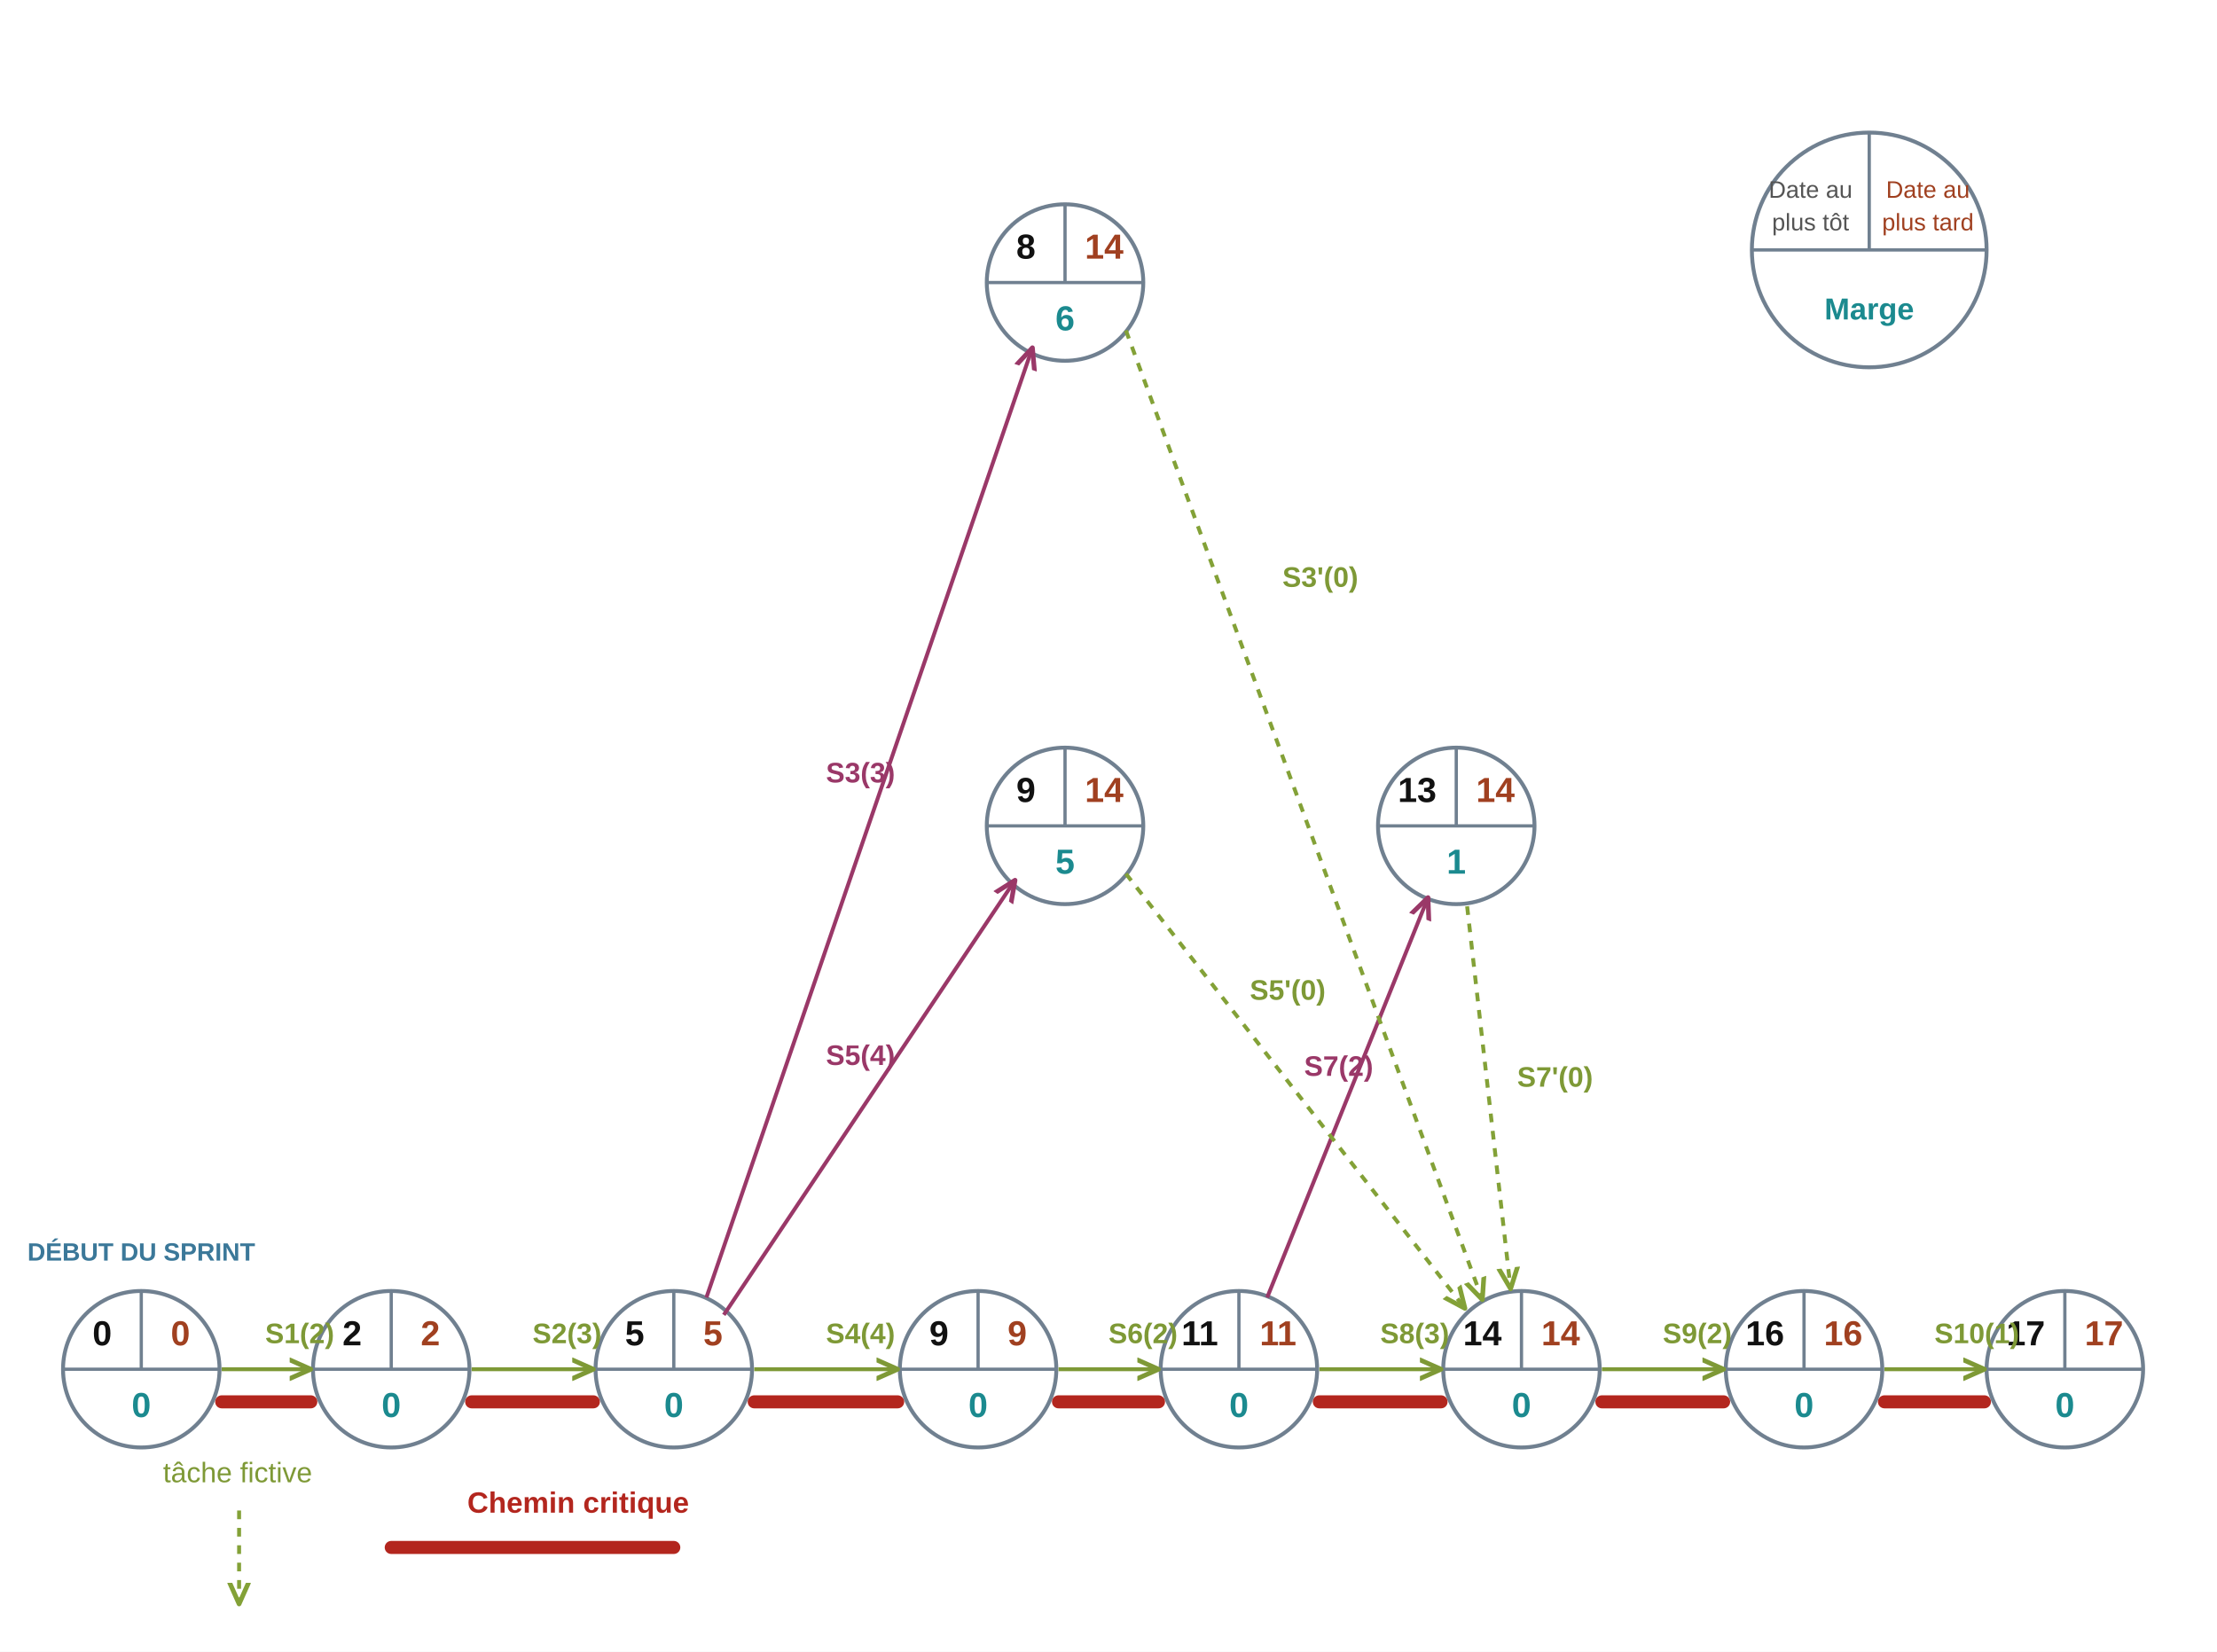
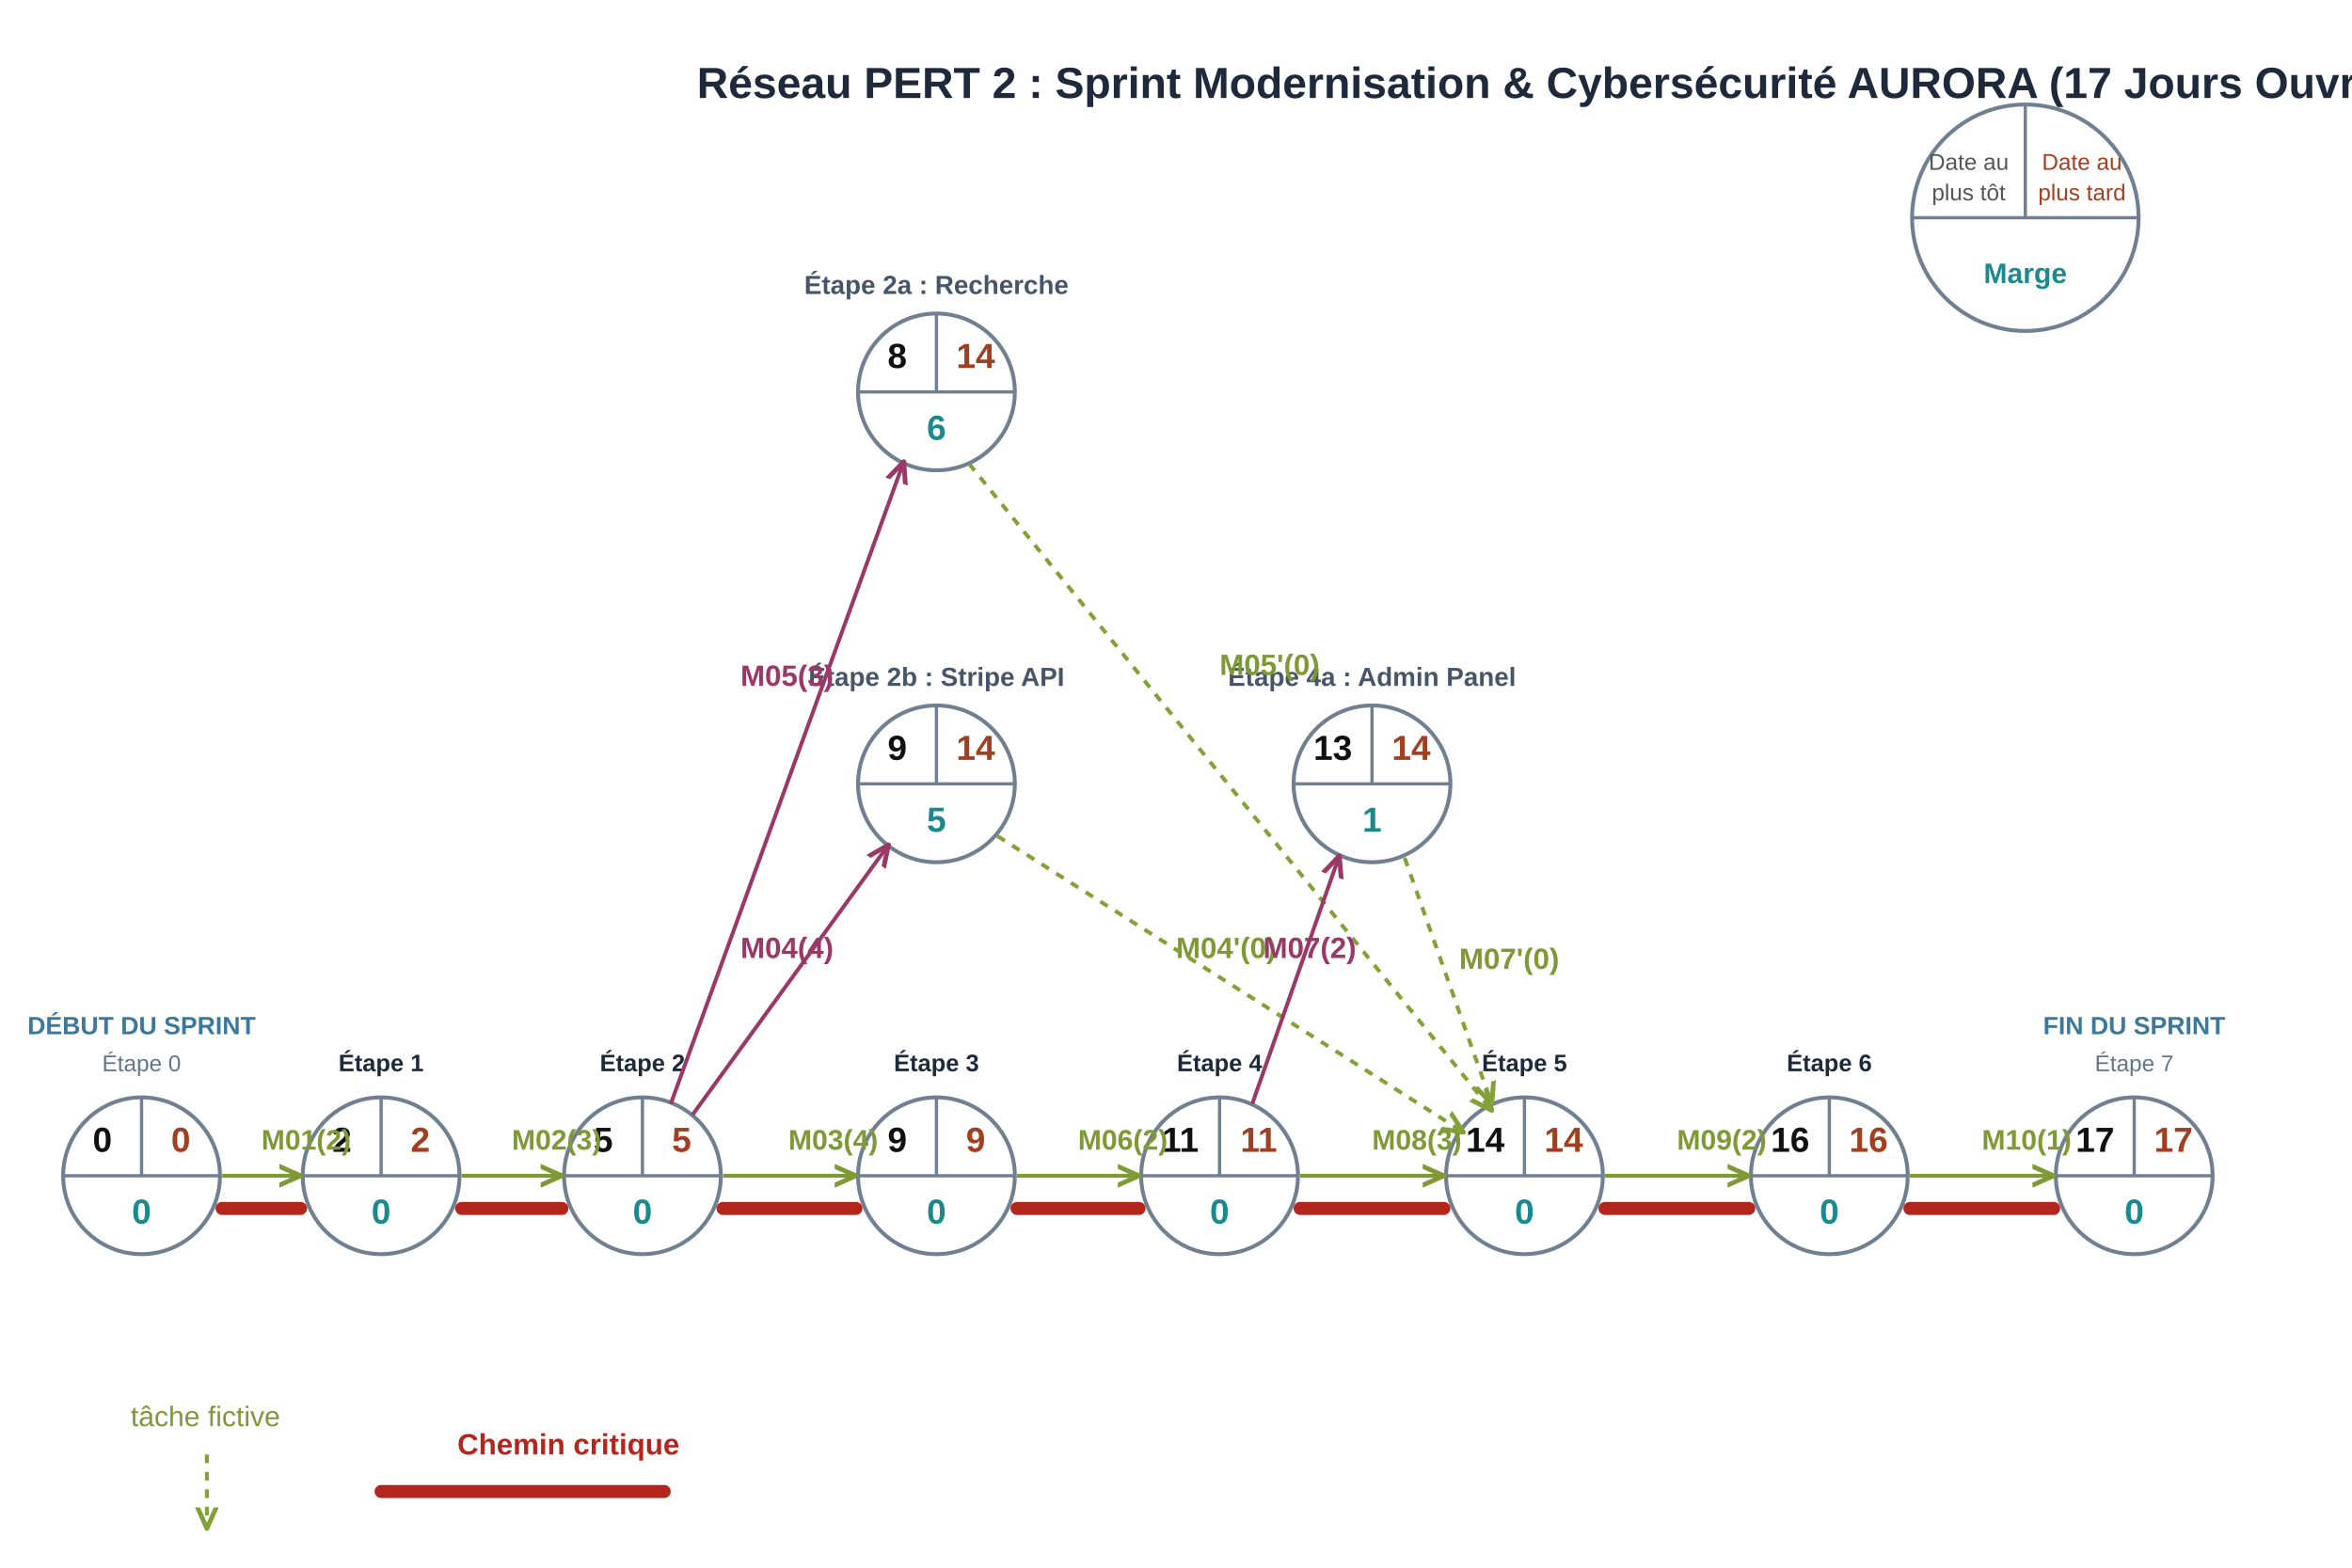
- <svg xmlns="http://www.w3.org/2000/svg" viewBox="0 0 1020 760" width="100%" height="100%">
+ <svg xmlns="http://www.w3.org/2000/svg" viewBox="0 0 1080 720" width="100%" height="100%">
  <defs>
    <marker id="arrow-purple-2" viewBox="0 0 10 10" refX="9" refY="5" markerWidth="6" markerHeight="6" orient="auto-start-reverse">
      <path d="M 0 1 L 9 5 L 0 9" fill="none" stroke="#9a3868" stroke-width="2" stroke-linecap="round" stroke-linejoin="round" />
    </marker>
    <marker id="arrow-green-2" viewBox="0 0 10 10" refX="9" refY="5" markerWidth="6" markerHeight="6" orient="auto-start-reverse">
      <path d="M 0 1 L 9 5 L 0 9" fill="none" stroke="#7e9936" stroke-width="2" stroke-linecap="round" stroke-linejoin="round" />
    </marker>
-     <marker id="arrow-amber-2" viewBox="0 0 10 10" refX="9" refY="5" markerWidth="6" markerHeight="6" orient="auto-start-reverse">
-       <path d="M 0 1 L 9 5 L 0 9" fill="none" stroke="#c28b26" stroke-width="2" stroke-linecap="round" stroke-linejoin="round" />
-     </marker>
    <marker id="arrow-fictive-2" viewBox="0 0 10 10" refX="9" refY="5" markerWidth="6" markerHeight="6" orient="auto-start-reverse">
      <path d="M 0 1 L 9 5 L 0 9" fill="none" stroke="#83a137" stroke-width="2" stroke-linecap="round" stroke-linejoin="round" />
    </marker>
-     <marker id="arrow-crit-2" viewBox="0 0 10 10" refX="9" refY="5" markerWidth="6" markerHeight="6" orient="auto-start-reverse">
-       <path d="M 0 1 L 9 5 L 0 9" fill="none" stroke="#b3261e" stroke-width="2.2" stroke-linecap="round" stroke-linejoin="round" />
-     </marker>
  </defs>
  <rect width="100%" height="100%" fill="#ffffff" />
-   <g id="legend-circle-2" transform="translate(860, 115)">
-     <circle cx="0" cy="0" r="54" fill="#ffffff" stroke="#708090" stroke-width="1.8" />
-     <line x1="-54" y1="0" x2="54" y2="0" stroke="#708090" stroke-width="1.5" />
-     <line x1="0" y1="-54" x2="0" y2="0" stroke="#708090" stroke-width="1.5" />
-     <text x="-27" y="-24" font-family="Arial, sans-serif" font-size="11" fill="#555555" text-anchor="middle">Date au</text>
-     <text x="-27" y="-9" font-family="Arial, sans-serif" font-size="11" fill="#555555" text-anchor="middle">plus tôt</text>
-     <text x="27" y="-24" font-family="Arial, sans-serif" font-size="11" fill="#a04020" text-anchor="middle">Date au</text>
-     <text x="27" y="-9" font-family="Arial, sans-serif" font-size="11" fill="#a04020" text-anchor="middle">plus tard</text>
-     <text x="0" y="32" font-family="Arial, sans-serif" font-size="14" font-weight="600" fill="#1b8a8f" text-anchor="middle">Marge</text>
+   <text x="320" y="45" font-family="Arial, Helvetica, sans-serif" font-size="20" font-weight="bold" fill="#1e293b">
+     Réseau PERT 2 : Sprint Modernisation &amp; Cybersécurité AURORA (17 Jours Ouvrés)
+   </text>
+   <g id="legend-circle-2" transform="translate(930, 100)">
+     <circle cx="0" cy="0" r="52" fill="#ffffff" stroke="#708090" stroke-width="1.8" />
+     <line x1="-52" y1="0" x2="52" y2="0" stroke="#708090" stroke-width="1.5" />
+     <line x1="0" y1="-52" x2="0" y2="0" stroke="#708090" stroke-width="1.5" />
+     <text x="-26" y="-22" font-family="Arial, sans-serif" font-size="10.5" fill="#555555" text-anchor="middle">Date au</text>
+     <text x="-26" y="-8" font-family="Arial, sans-serif" font-size="10.5" fill="#555555" text-anchor="middle">plus tôt</text>
+     <text x="26" y="-22" font-family="Arial, sans-serif" font-size="10.5" fill="#a04020" text-anchor="middle">Date au</text>
+     <text x="26" y="-8" font-family="Arial, sans-serif" font-size="10.5" fill="#a04020" text-anchor="middle">plus tard</text>
+     <text x="0" y="30" font-family="Arial, sans-serif" font-size="13" font-weight="600" fill="#1b8a8f" text-anchor="middle">Marge</text>
  </g>
  <g id="legend-fictive-2">
-     <text x="75" y="682" font-family="Arial, sans-serif" font-size="13" font-weight="500" fill="#7e9936">tâche fictive</text>
-     <line x1="110" y1="695" x2="110" y2="738" stroke="#83a137" stroke-width="1.8" stroke-dasharray="4,4" marker-end="url(#arrow-fictive-2)" />
+     <text x="60" y="655" font-family="Arial, sans-serif" font-size="13" font-weight="500" fill="#7e9936">tâche fictive</text>
+     <line x1="95" y1="668" x2="95" y2="702" stroke="#83a137" stroke-width="1.8" stroke-dasharray="4,4" marker-end="url(#arrow-fictive-2)" />
  </g>
  <g id="legend-critical-2">
-     <text x="215" y="696" font-family="Arial, sans-serif" font-size="13.5" font-weight="bold" fill="#b3261e">Chemin critique</text>
-     <line x1="180" y1="712" x2="310" y2="712" stroke="#b3261e" stroke-width="6" stroke-linecap="round" />
-   </g>
-   <g id="node-start-2">
-     <text x="65" y="580" font-family="Arial, sans-serif" font-size="11.5" font-weight="bold" fill="#3b7899" text-anchor="middle">DÉBUT DU SPRINT</text>
-     <circle cx="65" cy="630" r="36" fill="#ffffff" stroke="#708090" stroke-width="1.8" />
-     <line x1="29" y1="630" x2="101" y2="630" stroke="#708090" stroke-width="1.5" />
-     <line x1="65" y1="594" x2="65" y2="630" stroke="#708090" stroke-width="1.5" />
-     <text x="47" y="619" font-family="Arial, sans-serif" font-size="16" font-weight="bold" fill="#111111" text-anchor="middle">0</text>
-     <text x="83" y="619" font-family="Arial, sans-serif" font-size="16" font-weight="bold" fill="#a04020" text-anchor="middle">0</text>
-     <text x="65" y="652" font-family="Arial, sans-serif" font-size="16" font-weight="bold" fill="#1b8a8f" text-anchor="middle">0</text>
+     <text x="210" y="668" font-family="Arial, sans-serif" font-size="13.5" font-weight="bold" fill="#b3261e">Chemin critique</text>
+     <line x1="175" y1="685" x2="305" y2="685" stroke="#b3261e" stroke-width="6" stroke-linecap="round" />
  </g>
  <g id="node-s3">
-     <circle cx="490" cy="130" r="36" fill="#ffffff" stroke="#708090" stroke-width="1.8" />
-     <line x1="454" y1="130" x2="526" y2="130" stroke="#708090" stroke-width="1.5" />
-     <line x1="490" y1="94" x2="490" y2="130" stroke="#708090" stroke-width="1.5" />
-     <text x="472" y="119" font-family="Arial, sans-serif" font-size="16" font-weight="bold" fill="#111111" text-anchor="middle">8</text>
-     <text x="508" y="119" font-family="Arial, sans-serif" font-size="16" font-weight="bold" fill="#a04020" text-anchor="middle">14</text>
-     <text x="490" y="152" font-family="Arial, sans-serif" font-size="16" font-weight="bold" fill="#1b8a8f" text-anchor="middle">6</text>
+     <text x="430" y="135" font-family="Arial, sans-serif" font-size="12" font-weight="bold" fill="#475569" text-anchor="middle">Étape 2a : Recherche</text>
+     <circle cx="430" cy="180" r="36" fill="#ffffff" stroke="#708090" stroke-width="1.8" />
+     <line x1="394" y1="180" x2="466" y2="180" stroke="#708090" stroke-width="1.5" />
+     <line x1="430" y1="144" x2="430" y2="180" stroke="#708090" stroke-width="1.5" />
+     <text x="412" y="169" font-family="Arial, sans-serif" font-size="16" font-weight="bold" fill="#111111" text-anchor="middle">8</text>
+     <text x="448" y="169" font-family="Arial, sans-serif" font-size="16" font-weight="bold" fill="#a04020" text-anchor="middle">14</text>
+     <text x="430" y="202" font-family="Arial, sans-serif" font-size="16" font-weight="bold" fill="#1b8a8f" text-anchor="middle">6</text>
  </g>
  <g id="node-s5">
-     <circle cx="490" cy="380" r="36" fill="#ffffff" stroke="#708090" stroke-width="1.8" />
-     <line x1="454" y1="380" x2="526" y2="380" stroke="#708090" stroke-width="1.5" />
-     <line x1="490" y1="344" x2="490" y2="380" stroke="#708090" stroke-width="1.5" />
-     <text x="472" y="369" font-family="Arial, sans-serif" font-size="16" font-weight="bold" fill="#111111" text-anchor="middle">9</text>
-     <text x="508" y="369" font-family="Arial, sans-serif" font-size="16" font-weight="bold" fill="#a04020" text-anchor="middle">14</text>
-     <text x="490" y="402" font-family="Arial, sans-serif" font-size="16" font-weight="bold" fill="#1b8a8f" text-anchor="middle">5</text>
+     <text x="430" y="315" font-family="Arial, sans-serif" font-size="12" font-weight="bold" fill="#475569" text-anchor="middle">Étape 2b : Stripe API</text>
+     <circle cx="430" cy="360" r="36" fill="#ffffff" stroke="#708090" stroke-width="1.8" />
+     <line x1="394" y1="360" x2="466" y2="360" stroke="#708090" stroke-width="1.5" />
+     <line x1="430" y1="324" x2="430" y2="360" stroke="#708090" stroke-width="1.5" />
+     <text x="412" y="349" font-family="Arial, sans-serif" font-size="16" font-weight="bold" fill="#111111" text-anchor="middle">9</text>
+     <text x="448" y="349" font-family="Arial, sans-serif" font-size="16" font-weight="bold" fill="#a04020" text-anchor="middle">14</text>
+     <text x="430" y="382" font-family="Arial, sans-serif" font-size="16" font-weight="bold" fill="#1b8a8f" text-anchor="middle">5</text>
  </g>
  <g id="node-s7">
-     <circle cx="670" cy="380" r="36" fill="#ffffff" stroke="#708090" stroke-width="1.8" />
-     <line x1="634" y1="380" x2="706" y2="380" stroke="#708090" stroke-width="1.5" />
-     <line x1="670" y1="344" x2="670" y2="380" stroke="#708090" stroke-width="1.5" />
-     <text x="652" y="369" font-family="Arial, sans-serif" font-size="16" font-weight="bold" fill="#111111" text-anchor="middle">13</text>
-     <text x="688" y="369" font-family="Arial, sans-serif" font-size="16" font-weight="bold" fill="#a04020" text-anchor="middle">14</text>
-     <text x="670" y="402" font-family="Arial, sans-serif" font-size="16" font-weight="bold" fill="#1b8a8f" text-anchor="middle">1</text>
+     <text x="630" y="315" font-family="Arial, sans-serif" font-size="12" font-weight="bold" fill="#475569" text-anchor="middle">Étape 4a : Admin Panel</text>
+     <circle cx="630" cy="360" r="36" fill="#ffffff" stroke="#708090" stroke-width="1.8" />
+     <line x1="594" y1="360" x2="666" y2="360" stroke="#708090" stroke-width="1.5" />
+     <line x1="630" y1="324" x2="630" y2="360" stroke="#708090" stroke-width="1.5" />
+     <text x="612" y="349" font-family="Arial, sans-serif" font-size="16" font-weight="bold" fill="#111111" text-anchor="middle">13</text>
+     <text x="648" y="349" font-family="Arial, sans-serif" font-size="16" font-weight="bold" fill="#a04020" text-anchor="middle">14</text>
+     <text x="630" y="382" font-family="Arial, sans-serif" font-size="16" font-weight="bold" fill="#1b8a8f" text-anchor="middle">1</text>
  </g>
-   <g id="node-s1">
-     <circle cx="180" cy="630" r="36" fill="#ffffff" stroke="#708090" stroke-width="1.8" />
-     <line x1="144" y1="630" x2="216" y2="630" stroke="#708090" stroke-width="1.5" />
-     <line x1="180" y1="594" x2="180" y2="630" stroke="#708090" stroke-width="1.5" />
-     <text x="162" y="619" font-family="Arial, sans-serif" font-size="16" font-weight="bold" fill="#111111" text-anchor="middle">2</text>
-     <text x="198" y="619" font-family="Arial, sans-serif" font-size="16" font-weight="bold" fill="#a04020" text-anchor="middle">2</text>
-     <text x="180" y="652" font-family="Arial, sans-serif" font-size="16" font-weight="bold" fill="#1b8a8f" text-anchor="middle">0</text>
+   <g id="node-sprint-start">
+     <text x="65" y="475" font-family="Arial, sans-serif" font-size="11.5" font-weight="bold" fill="#3b7899" text-anchor="middle">DÉBUT DU SPRINT</text>
+     <text x="65" y="492" font-family="Arial, sans-serif" font-size="10.5" fill="#64748b" text-anchor="middle">Étape 0</text>
+     <circle cx="65" cy="540" r="36" fill="#ffffff" stroke="#708090" stroke-width="1.8" />
+     <line x1="29" y1="540" x2="101" y2="540" stroke="#708090" stroke-width="1.5" />
+     <line x1="65" y1="504" x2="65" y2="540" stroke="#708090" stroke-width="1.5" />
+     <text x="47" y="529" font-family="Arial, sans-serif" font-size="16" font-weight="bold" fill="#111111" text-anchor="middle">0</text>
+     <text x="83" y="529" font-family="Arial, sans-serif" font-size="16" font-weight="bold" fill="#a04020" text-anchor="middle">0</text>
+     <text x="65" y="562" font-family="Arial, sans-serif" font-size="16" font-weight="bold" fill="#1b8a8f" text-anchor="middle">0</text>
  </g>
-   <g id="node-s2">
-     <circle cx="310" cy="630" r="36" fill="#ffffff" stroke="#708090" stroke-width="1.8" />
-     <line x1="274" y1="630" x2="346" y2="630" stroke="#708090" stroke-width="1.5" />
-     <line x1="310" y1="594" x2="310" y2="630" stroke="#708090" stroke-width="1.5" />
-     <text x="292" y="619" font-family="Arial, sans-serif" font-size="16" font-weight="bold" fill="#111111" text-anchor="middle">5</text>
-     <text x="328" y="619" font-family="Arial, sans-serif" font-size="16" font-weight="bold" fill="#a04020" text-anchor="middle">5</text>
-     <text x="310" y="652" font-family="Arial, sans-serif" font-size="16" font-weight="bold" fill="#1b8a8f" text-anchor="middle">0</text>
+   <g id="node-step-s1">
+     <text x="175" y="492" font-family="Arial, sans-serif" font-size="11" font-weight="bold" fill="#1e293b" text-anchor="middle">Étape 1</text>
+     <circle cx="175" cy="540" r="36" fill="#ffffff" stroke="#708090" stroke-width="1.8" />
+     <line x1="139" y1="540" x2="211" y2="540" stroke="#708090" stroke-width="1.5" />
+     <line x1="175" y1="504" x2="175" y2="540" stroke="#708090" stroke-width="1.5" />
+     <text x="157" y="529" font-family="Arial, sans-serif" font-size="16" font-weight="bold" fill="#111111" text-anchor="middle">2</text>
+     <text x="193" y="529" font-family="Arial, sans-serif" font-size="16" font-weight="bold" fill="#a04020" text-anchor="middle">2</text>
+     <text x="175" y="562" font-family="Arial, sans-serif" font-size="16" font-weight="bold" fill="#1b8a8f" text-anchor="middle">0</text>
  </g>
-   <g id="node-s4">
-     <circle cx="450" cy="630" r="36" fill="#ffffff" stroke="#708090" stroke-width="1.8" />
-     <line x1="414" y1="630" x2="486" y2="630" stroke="#708090" stroke-width="1.5" />
-     <line x1="450" y1="594" x2="450" y2="630" stroke="#708090" stroke-width="1.5" />
-     <text x="432" y="619" font-family="Arial, sans-serif" font-size="16" font-weight="bold" fill="#111111" text-anchor="middle">9</text>
-     <text x="468" y="619" font-family="Arial, sans-serif" font-size="16" font-weight="bold" fill="#a04020" text-anchor="middle">9</text>
-     <text x="450" y="652" font-family="Arial, sans-serif" font-size="16" font-weight="bold" fill="#1b8a8f" text-anchor="middle">0</text>
+   <g id="node-step-s2">
+     <text x="295" y="492" font-family="Arial, sans-serif" font-size="11" font-weight="bold" fill="#1e293b" text-anchor="middle">Étape 2</text>
+     <circle cx="295" cy="540" r="36" fill="#ffffff" stroke="#708090" stroke-width="1.8" />
+     <line x1="259" y1="540" x2="331" y2="540" stroke="#708090" stroke-width="1.5" />
+     <line x1="295" y1="504" x2="295" y2="540" stroke="#708090" stroke-width="1.5" />
+     <text x="277" y="529" font-family="Arial, sans-serif" font-size="16" font-weight="bold" fill="#111111" text-anchor="middle">5</text>
+     <text x="313" y="529" font-family="Arial, sans-serif" font-size="16" font-weight="bold" fill="#a04020" text-anchor="middle">5</text>
+     <text x="295" y="562" font-family="Arial, sans-serif" font-size="16" font-weight="bold" fill="#1b8a8f" text-anchor="middle">0</text>
  </g>
-   <g id="node-s6">
-     <circle cx="570" cy="630" r="36" fill="#ffffff" stroke="#708090" stroke-width="1.8" />
-     <line x1="534" y1="630" x2="606" y2="630" stroke="#708090" stroke-width="1.5" />
-     <line x1="570" y1="594" x2="570" y2="630" stroke="#708090" stroke-width="1.5" />
-     <text x="552" y="619" font-family="Arial, sans-serif" font-size="16" font-weight="bold" fill="#111111" text-anchor="middle">11</text>
-     <text x="588" y="619" font-family="Arial, sans-serif" font-size="16" font-weight="bold" fill="#a04020" text-anchor="middle">11</text>
-     <text x="570" y="652" font-family="Arial, sans-serif" font-size="16" font-weight="bold" fill="#1b8a8f" text-anchor="middle">0</text>
+   <g id="node-step-s3">
+     <text x="430" y="492" font-family="Arial, sans-serif" font-size="11" font-weight="bold" fill="#1e293b" text-anchor="middle">Étape 3</text>
+     <circle cx="430" cy="540" r="36" fill="#ffffff" stroke="#708090" stroke-width="1.8" />
+     <line x1="394" y1="540" x2="466" y2="540" stroke="#708090" stroke-width="1.5" />
+     <line x1="430" y1="504" x2="430" y2="540" stroke="#708090" stroke-width="1.5" />
+     <text x="412" y="529" font-family="Arial, sans-serif" font-size="16" font-weight="bold" fill="#111111" text-anchor="middle">9</text>
+     <text x="448" y="529" font-family="Arial, sans-serif" font-size="16" font-weight="bold" fill="#a04020" text-anchor="middle">9</text>
+     <text x="430" y="562" font-family="Arial, sans-serif" font-size="16" font-weight="bold" fill="#1b8a8f" text-anchor="middle">0</text>
  </g>
-   <g id="node-s8">
-     <circle cx="700" cy="630" r="36" fill="#ffffff" stroke="#708090" stroke-width="1.8" />
-     <line x1="664" y1="630" x2="736" y2="630" stroke="#708090" stroke-width="1.5" />
-     <line x1="700" y1="594" x2="700" y2="630" stroke="#708090" stroke-width="1.5" />
-     <text x="682" y="619" font-family="Arial, sans-serif" font-size="16" font-weight="bold" fill="#111111" text-anchor="middle">14</text>
-     <text x="718" y="619" font-family="Arial, sans-serif" font-size="16" font-weight="bold" fill="#a04020" text-anchor="middle">14</text>
-     <text x="700" y="652" font-family="Arial, sans-serif" font-size="16" font-weight="bold" fill="#1b8a8f" text-anchor="middle">0</text>
+   <g id="node-step-s4">
+     <text x="560" y="492" font-family="Arial, sans-serif" font-size="11" font-weight="bold" fill="#1e293b" text-anchor="middle">Étape 4</text>
+     <circle cx="560" cy="540" r="36" fill="#ffffff" stroke="#708090" stroke-width="1.8" />
+     <line x1="524" y1="540" x2="596" y2="540" stroke="#708090" stroke-width="1.5" />
+     <line x1="560" y1="504" x2="560" y2="540" stroke="#708090" stroke-width="1.5" />
+     <text x="542" y="529" font-family="Arial, sans-serif" font-size="16" font-weight="bold" fill="#111111" text-anchor="middle">11</text>
+     <text x="578" y="529" font-family="Arial, sans-serif" font-size="16" font-weight="bold" fill="#a04020" text-anchor="middle">11</text>
+     <text x="560" y="562" font-family="Arial, sans-serif" font-size="16" font-weight="bold" fill="#1b8a8f" text-anchor="middle">0</text>
  </g>
-   <g id="node-s9">
-     <circle cx="830" cy="630" r="36" fill="#ffffff" stroke="#708090" stroke-width="1.8" />
-     <line x1="794" y1="630" x2="866" y2="630" stroke="#708090" stroke-width="1.5" />
-     <line x1="830" y1="594" x2="830" y2="630" stroke="#708090" stroke-width="1.5" />
-     <text x="812" y="619" font-family="Arial, sans-serif" font-size="16" font-weight="bold" fill="#111111" text-anchor="middle">16</text>
-     <text x="848" y="619" font-family="Arial, sans-serif" font-size="16" font-weight="bold" fill="#a04020" text-anchor="middle">16</text>
-     <text x="830" y="652" font-family="Arial, sans-serif" font-size="16" font-weight="bold" fill="#1b8a8f" text-anchor="middle">0</text>
+   <g id="node-step-s5">
+     <text x="700" y="492" font-family="Arial, sans-serif" font-size="11" font-weight="bold" fill="#1e293b" text-anchor="middle">Étape 5</text>
+     <circle cx="700" cy="540" r="36" fill="#ffffff" stroke="#708090" stroke-width="1.8" />
+     <line x1="664" y1="540" x2="736" y2="540" stroke="#708090" stroke-width="1.5" />
+     <line x1="700" y1="504" x2="700" y2="540" stroke="#708090" stroke-width="1.5" />
+     <text x="682" y="529" font-family="Arial, sans-serif" font-size="16" font-weight="bold" fill="#111111" text-anchor="middle">14</text>
+     <text x="718" y="529" font-family="Arial, sans-serif" font-size="16" font-weight="bold" fill="#a04020" text-anchor="middle">14</text>
+     <text x="700" y="562" font-family="Arial, sans-serif" font-size="16" font-weight="bold" fill="#1b8a8f" text-anchor="middle">0</text>
  </g>
-   <g id="node-s10">
-     <circle cx="950" cy="630" r="36" fill="#ffffff" stroke="#708090" stroke-width="1.8" />
-     <line x1="914" y1="630" x2="986" y2="630" stroke="#708090" stroke-width="1.5" />
-     <line x1="950" y1="594" x2="950" y2="630" stroke="#708090" stroke-width="1.5" />
-     <text x="932" y="619" font-family="Arial, sans-serif" font-size="16" font-weight="bold" fill="#111111" text-anchor="middle">17</text>
-     <text x="968" y="619" font-family="Arial, sans-serif" font-size="16" font-weight="bold" fill="#a04020" text-anchor="middle">17</text>
-     <text x="950" y="652" font-family="Arial, sans-serif" font-size="16" font-weight="bold" fill="#1b8a8f" text-anchor="middle">0</text>
+   <g id="node-step-s6">
+     <text x="840" y="492" font-family="Arial, sans-serif" font-size="11" font-weight="bold" fill="#1e293b" text-anchor="middle">Étape 6</text>
+     <circle cx="840" cy="540" r="36" fill="#ffffff" stroke="#708090" stroke-width="1.8" />
+     <line x1="804" y1="540" x2="876" y2="540" stroke="#708090" stroke-width="1.5" />
+     <line x1="840" y1="504" x2="840" y2="540" stroke="#708090" stroke-width="1.5" />
+     <text x="822" y="529" font-family="Arial, sans-serif" font-size="16" font-weight="bold" fill="#111111" text-anchor="middle">16</text>
+     <text x="858" y="529" font-family="Arial, sans-serif" font-size="16" font-weight="bold" fill="#a04020" text-anchor="middle">16</text>
+     <text x="840" y="562" font-family="Arial, sans-serif" font-size="16" font-weight="bold" fill="#1b8a8f" text-anchor="middle">0</text>
  </g>
-   <line x1="102" y1="630" x2="143" y2="630" stroke="#7e9936" stroke-width="1.8" marker-end="url(#arrow-green-2)" />
-   <line x1="102" y1="645" x2="143" y2="645" stroke="#b3261e" stroke-width="6" stroke-linecap="round" />
-   <text x="122" y="618" font-family="Arial, sans-serif" font-size="13" font-weight="bold" fill="#7e9936">S1(2)</text>
-   <line x1="217" y1="630" x2="273" y2="630" stroke="#7e9936" stroke-width="1.8" marker-end="url(#arrow-green-2)" />
-   <line x1="217" y1="645" x2="273" y2="645" stroke="#b3261e" stroke-width="6" stroke-linecap="round" />
-   <text x="245" y="618" font-family="Arial, sans-serif" font-size="13" font-weight="bold" fill="#7e9936">S2(3)</text>
-   <line x1="325" y1="597" x2="475" y2="160" stroke="#9a3868" stroke-width="1.8" marker-end="url(#arrow-purple-2)" />
-   <text x="380" y="360" font-family="Arial, sans-serif" font-size="13" font-weight="bold" fill="#9a3868">S3(3)</text>
-   <line x1="333" y1="605" x2="467" y2="405" stroke="#9a3868" stroke-width="1.8" marker-end="url(#arrow-purple-2)" />
-   <text x="380" y="490" font-family="Arial, sans-serif" font-size="13" font-weight="bold" fill="#9a3868">S5(4)</text>
-   <line x1="347" y1="630" x2="413" y2="630" stroke="#7e9936" stroke-width="1.8" marker-end="url(#arrow-green-2)" />
-   <line x1="347" y1="645" x2="413" y2="645" stroke="#b3261e" stroke-width="6" stroke-linecap="round" />
-   <text x="380" y="618" font-family="Arial, sans-serif" font-size="13" font-weight="bold" fill="#7e9936">S4(4)</text>
-   <line x1="487" y1="630" x2="533" y2="630" stroke="#7e9936" stroke-width="1.8" marker-end="url(#arrow-green-2)" />
-   <line x1="487" y1="645" x2="533" y2="645" stroke="#b3261e" stroke-width="6" stroke-linecap="round" />
-   <text x="510" y="618" font-family="Arial, sans-serif" font-size="13" font-weight="bold" fill="#7e9936">S6(2)</text>
-   <line x1="583" y1="597" x2="657" y2="413" stroke="#9a3868" stroke-width="1.8" marker-end="url(#arrow-purple-2)" />
-   <text x="600" y="495" font-family="Arial, sans-serif" font-size="13" font-weight="bold" fill="#9a3868">S7(2)</text>
-   <line x1="607" y1="630" x2="663" y2="630" stroke="#7e9936" stroke-width="1.8" marker-end="url(#arrow-green-2)" />
-   <line x1="607" y1="645" x2="663" y2="645" stroke="#b3261e" stroke-width="6" stroke-linecap="round" />
-   <text x="635" y="618" font-family="Arial, sans-serif" font-size="13" font-weight="bold" fill="#7e9936">S8(3)</text>
-   <line x1="518" y1="152" x2="682" y2="598" stroke="#83a137" stroke-width="1.8" stroke-dasharray="4,4" marker-end="url(#arrow-fictive-2)" />
-   <text x="590" y="270" font-family="Arial, sans-serif" font-size="13" font-weight="bold" fill="#7e9936">S3'(0)</text>
-   <line x1="518" y1="402" x2="674" y2="602" stroke="#83a137" stroke-width="1.8" stroke-dasharray="4,4" marker-end="url(#arrow-fictive-2)" />
-   <text x="575" y="460" font-family="Arial, sans-serif" font-size="13" font-weight="bold" fill="#7e9936">S5'(0)</text>
-   <line x1="675" y1="417" x2="695" y2="593" stroke="#83a137" stroke-width="1.8" stroke-dasharray="4,4" marker-end="url(#arrow-fictive-2)" />
-   <text x="698" y="500" font-family="Arial, sans-serif" font-size="13" font-weight="bold" fill="#7e9936">S7'(0)</text>
-   <line x1="737" y1="630" x2="793" y2="630" stroke="#7e9936" stroke-width="1.8" marker-end="url(#arrow-green-2)" />
-   <line x1="737" y1="645" x2="793" y2="645" stroke="#b3261e" stroke-width="6" stroke-linecap="round" />
-   <text x="765" y="618" font-family="Arial, sans-serif" font-size="13" font-weight="bold" fill="#7e9936">S9(2)</text>
-   <line x1="867" y1="630" x2="913" y2="630" stroke="#7e9936" stroke-width="1.8" marker-end="url(#arrow-green-2)" />
-   <line x1="867" y1="645" x2="913" y2="645" stroke="#b3261e" stroke-width="6" stroke-linecap="round" />
-   <text x="890" y="618" font-family="Arial, sans-serif" font-size="13" font-weight="bold" fill="#7e9936">S10(1)</text>
+   <g id="node-step-s7">
+     <text x="980" y="475" font-family="Arial, sans-serif" font-size="11.5" font-weight="bold" fill="#3b7899" text-anchor="middle">FIN DU SPRINT</text>
+     <text x="980" y="492" font-family="Arial, sans-serif" font-size="10.5" fill="#64748b" text-anchor="middle">Étape 7</text>
+     <circle cx="980" cy="540" r="36" fill="#ffffff" stroke="#708090" stroke-width="1.8" />
+     <line x1="944" y1="540" x2="1016" y2="540" stroke="#708090" stroke-width="1.5" />
+     <line x1="980" y1="504" x2="980" y2="540" stroke="#708090" stroke-width="1.5" />
+     <text x="962" y="529" font-family="Arial, sans-serif" font-size="16" font-weight="bold" fill="#111111" text-anchor="middle">17</text>
+     <text x="998" y="529" font-family="Arial, sans-serif" font-size="16" font-weight="bold" fill="#a04020" text-anchor="middle">17</text>
+     <text x="980" y="562" font-family="Arial, sans-serif" font-size="16" font-weight="bold" fill="#1b8a8f" text-anchor="middle">0</text>
+   </g>
+   <line x1="102" y1="540" x2="138" y2="540" stroke="#7e9936" stroke-width="1.8" marker-end="url(#arrow-green-2)" />
+   <line x1="102" y1="555" x2="138" y2="555" stroke="#b3261e" stroke-width="6" stroke-linecap="round" />
+   <text x="120" y="528" font-family="Arial, sans-serif" font-size="13" font-weight="bold" fill="#7e9936">M01(2)</text>
+   <line x1="212" y1="540" x2="258" y2="540" stroke="#7e9936" stroke-width="1.8" marker-end="url(#arrow-green-2)" />
+   <line x1="212" y1="555" x2="258" y2="555" stroke="#b3261e" stroke-width="6" stroke-linecap="round" />
+   <text x="235" y="528" font-family="Arial, sans-serif" font-size="13" font-weight="bold" fill="#7e9936">M02(3)</text>
+   <line x1="308" y1="507" x2="415" y2="212" stroke="#9a3868" stroke-width="1.8" marker-end="url(#arrow-purple-2)" />
+   <text x="340" y="315" font-family="Arial, sans-serif" font-size="13.5" font-weight="bold" fill="#9a3868">M05(3)</text>
+   <line x1="445" y1="213" x2="685" y2="510" stroke="#83a137" stroke-width="1.8" stroke-dasharray="4,4" marker-end="url(#arrow-fictive-2)" />
+   <text x="560" y="310" font-family="Arial, sans-serif" font-size="13.5" font-weight="bold" fill="#7e9936">M05'(0)</text>
+   <line x1="318" y1="512" x2="408" y2="388" stroke="#9a3868" stroke-width="1.8" marker-end="url(#arrow-purple-2)" />
+   <text x="340" y="440" font-family="Arial, sans-serif" font-size="13.5" font-weight="bold" fill="#9a3868">M04(4)</text>
+   <line x1="458" y1="384" x2="672" y2="520" stroke="#83a137" stroke-width="1.8" stroke-dasharray="4,4" marker-end="url(#arrow-fictive-2)" />
+   <text x="540" y="440" font-family="Arial, sans-serif" font-size="13.5" font-weight="bold" fill="#7e9936">M04'(0)</text>
+   <line x1="332" y1="540" x2="393" y2="540" stroke="#7e9936" stroke-width="1.8" marker-end="url(#arrow-green-2)" />
+   <line x1="332" y1="555" x2="393" y2="555" stroke="#b3261e" stroke-width="6" stroke-linecap="round" />
+   <text x="362" y="528" font-family="Arial, sans-serif" font-size="13" font-weight="bold" fill="#7e9936">M03(4)</text>
+   <line x1="467" y1="540" x2="523" y2="540" stroke="#7e9936" stroke-width="1.8" marker-end="url(#arrow-green-2)" />
+   <line x1="467" y1="555" x2="523" y2="555" stroke="#b3261e" stroke-width="6" stroke-linecap="round" />
+   <text x="495" y="528" font-family="Arial, sans-serif" font-size="13" font-weight="bold" fill="#7e9936">M06(2)</text>
+   <line x1="575" y1="507" x2="615" y2="393" stroke="#9a3868" stroke-width="1.8" marker-end="url(#arrow-purple-2)" />
+   <text x="580" y="440" font-family="Arial, sans-serif" font-size="13.5" font-weight="bold" fill="#9a3868">M07(2)</text>
+   <line x1="645" y1="394" x2="685" y2="507" stroke="#83a137" stroke-width="1.8" stroke-dasharray="4,4" marker-end="url(#arrow-fictive-2)" />
+   <text x="670" y="445" font-family="Arial, sans-serif" font-size="13.5" font-weight="bold" fill="#7e9936">M07'(0)</text>
+   <line x1="597" y1="540" x2="663" y2="540" stroke="#7e9936" stroke-width="1.8" marker-end="url(#arrow-green-2)" />
+   <line x1="597" y1="555" x2="663" y2="555" stroke="#b3261e" stroke-width="6" stroke-linecap="round" />
+   <text x="630" y="528" font-family="Arial, sans-serif" font-size="13" font-weight="bold" fill="#7e9936">M08(3)</text>
+   <line x1="737" y1="540" x2="803" y2="540" stroke="#7e9936" stroke-width="1.8" marker-end="url(#arrow-green-2)" />
+   <line x1="737" y1="555" x2="803" y2="555" stroke="#b3261e" stroke-width="6" stroke-linecap="round" />
+   <text x="770" y="528" font-family="Arial, sans-serif" font-size="13" font-weight="bold" fill="#7e9936">M09(2)</text>
+   <line x1="877" y1="540" x2="943" y2="540" stroke="#7e9936" stroke-width="1.8" marker-end="url(#arrow-green-2)" />
+   <line x1="877" y1="555" x2="943" y2="555" stroke="#b3261e" stroke-width="6" stroke-linecap="round" />
+   <text x="910" y="528" font-family="Arial, sans-serif" font-size="13" font-weight="bold" fill="#7e9936">M10(1)</text>
</svg>
